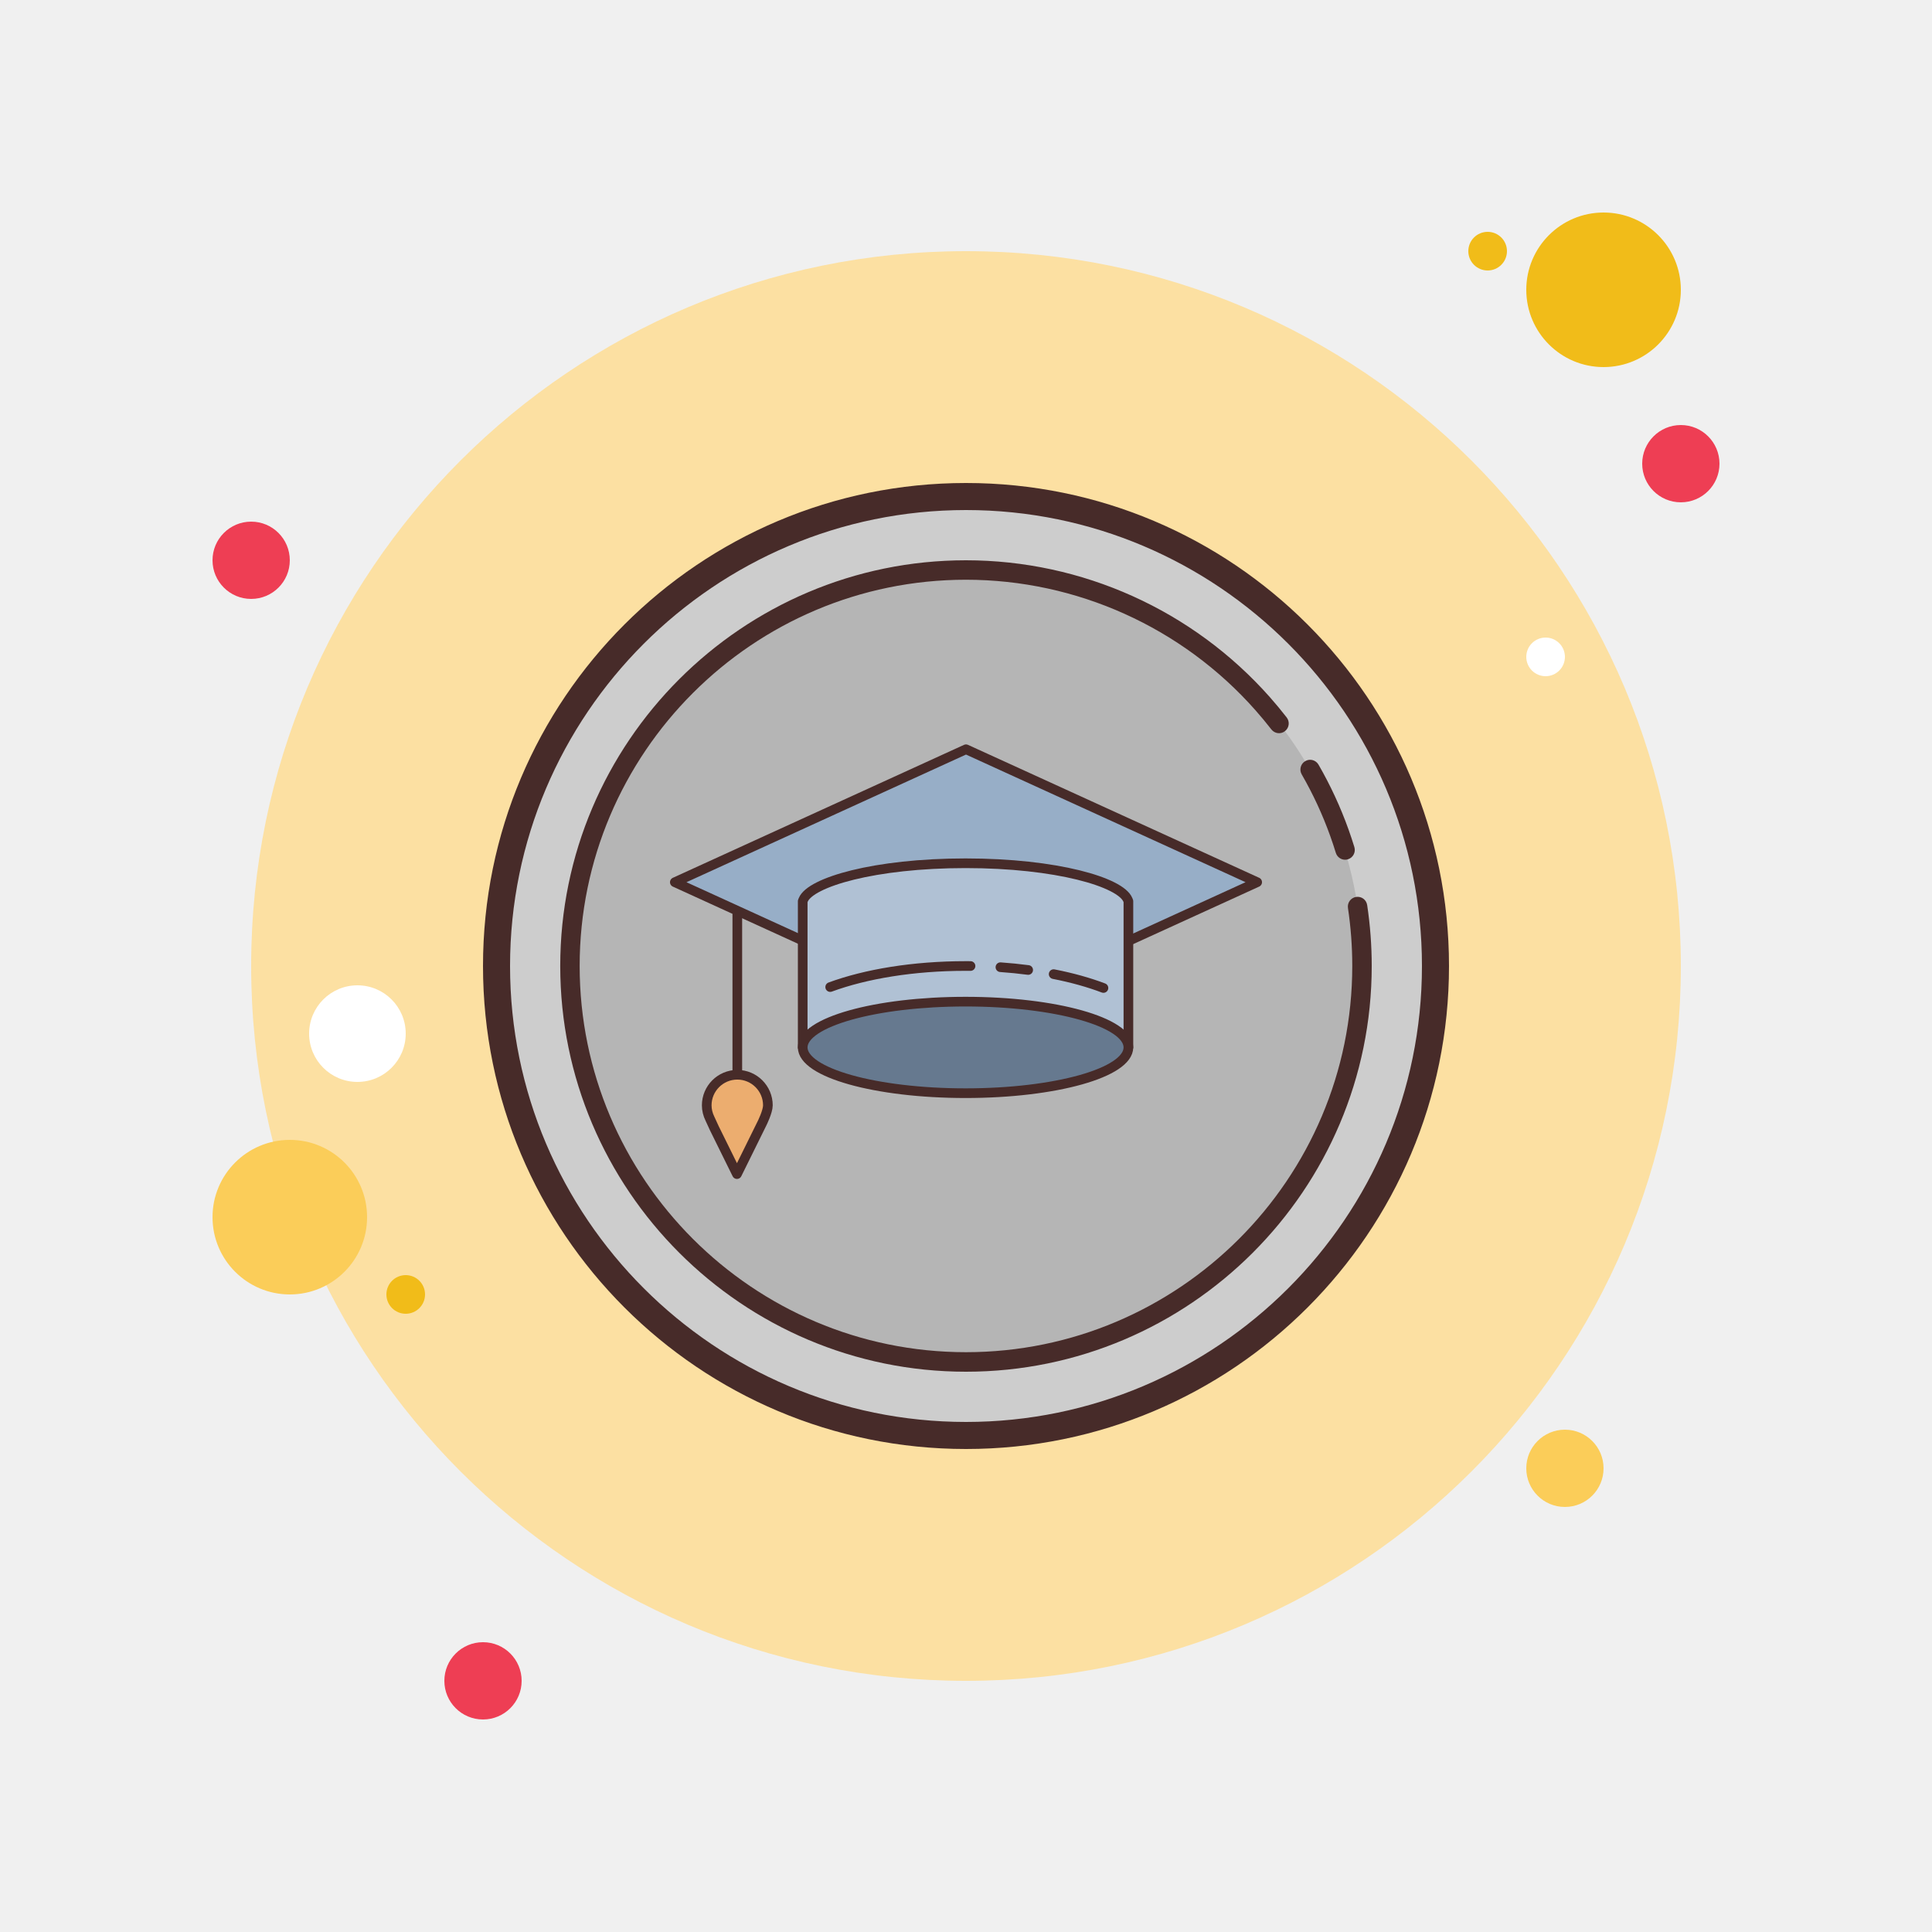
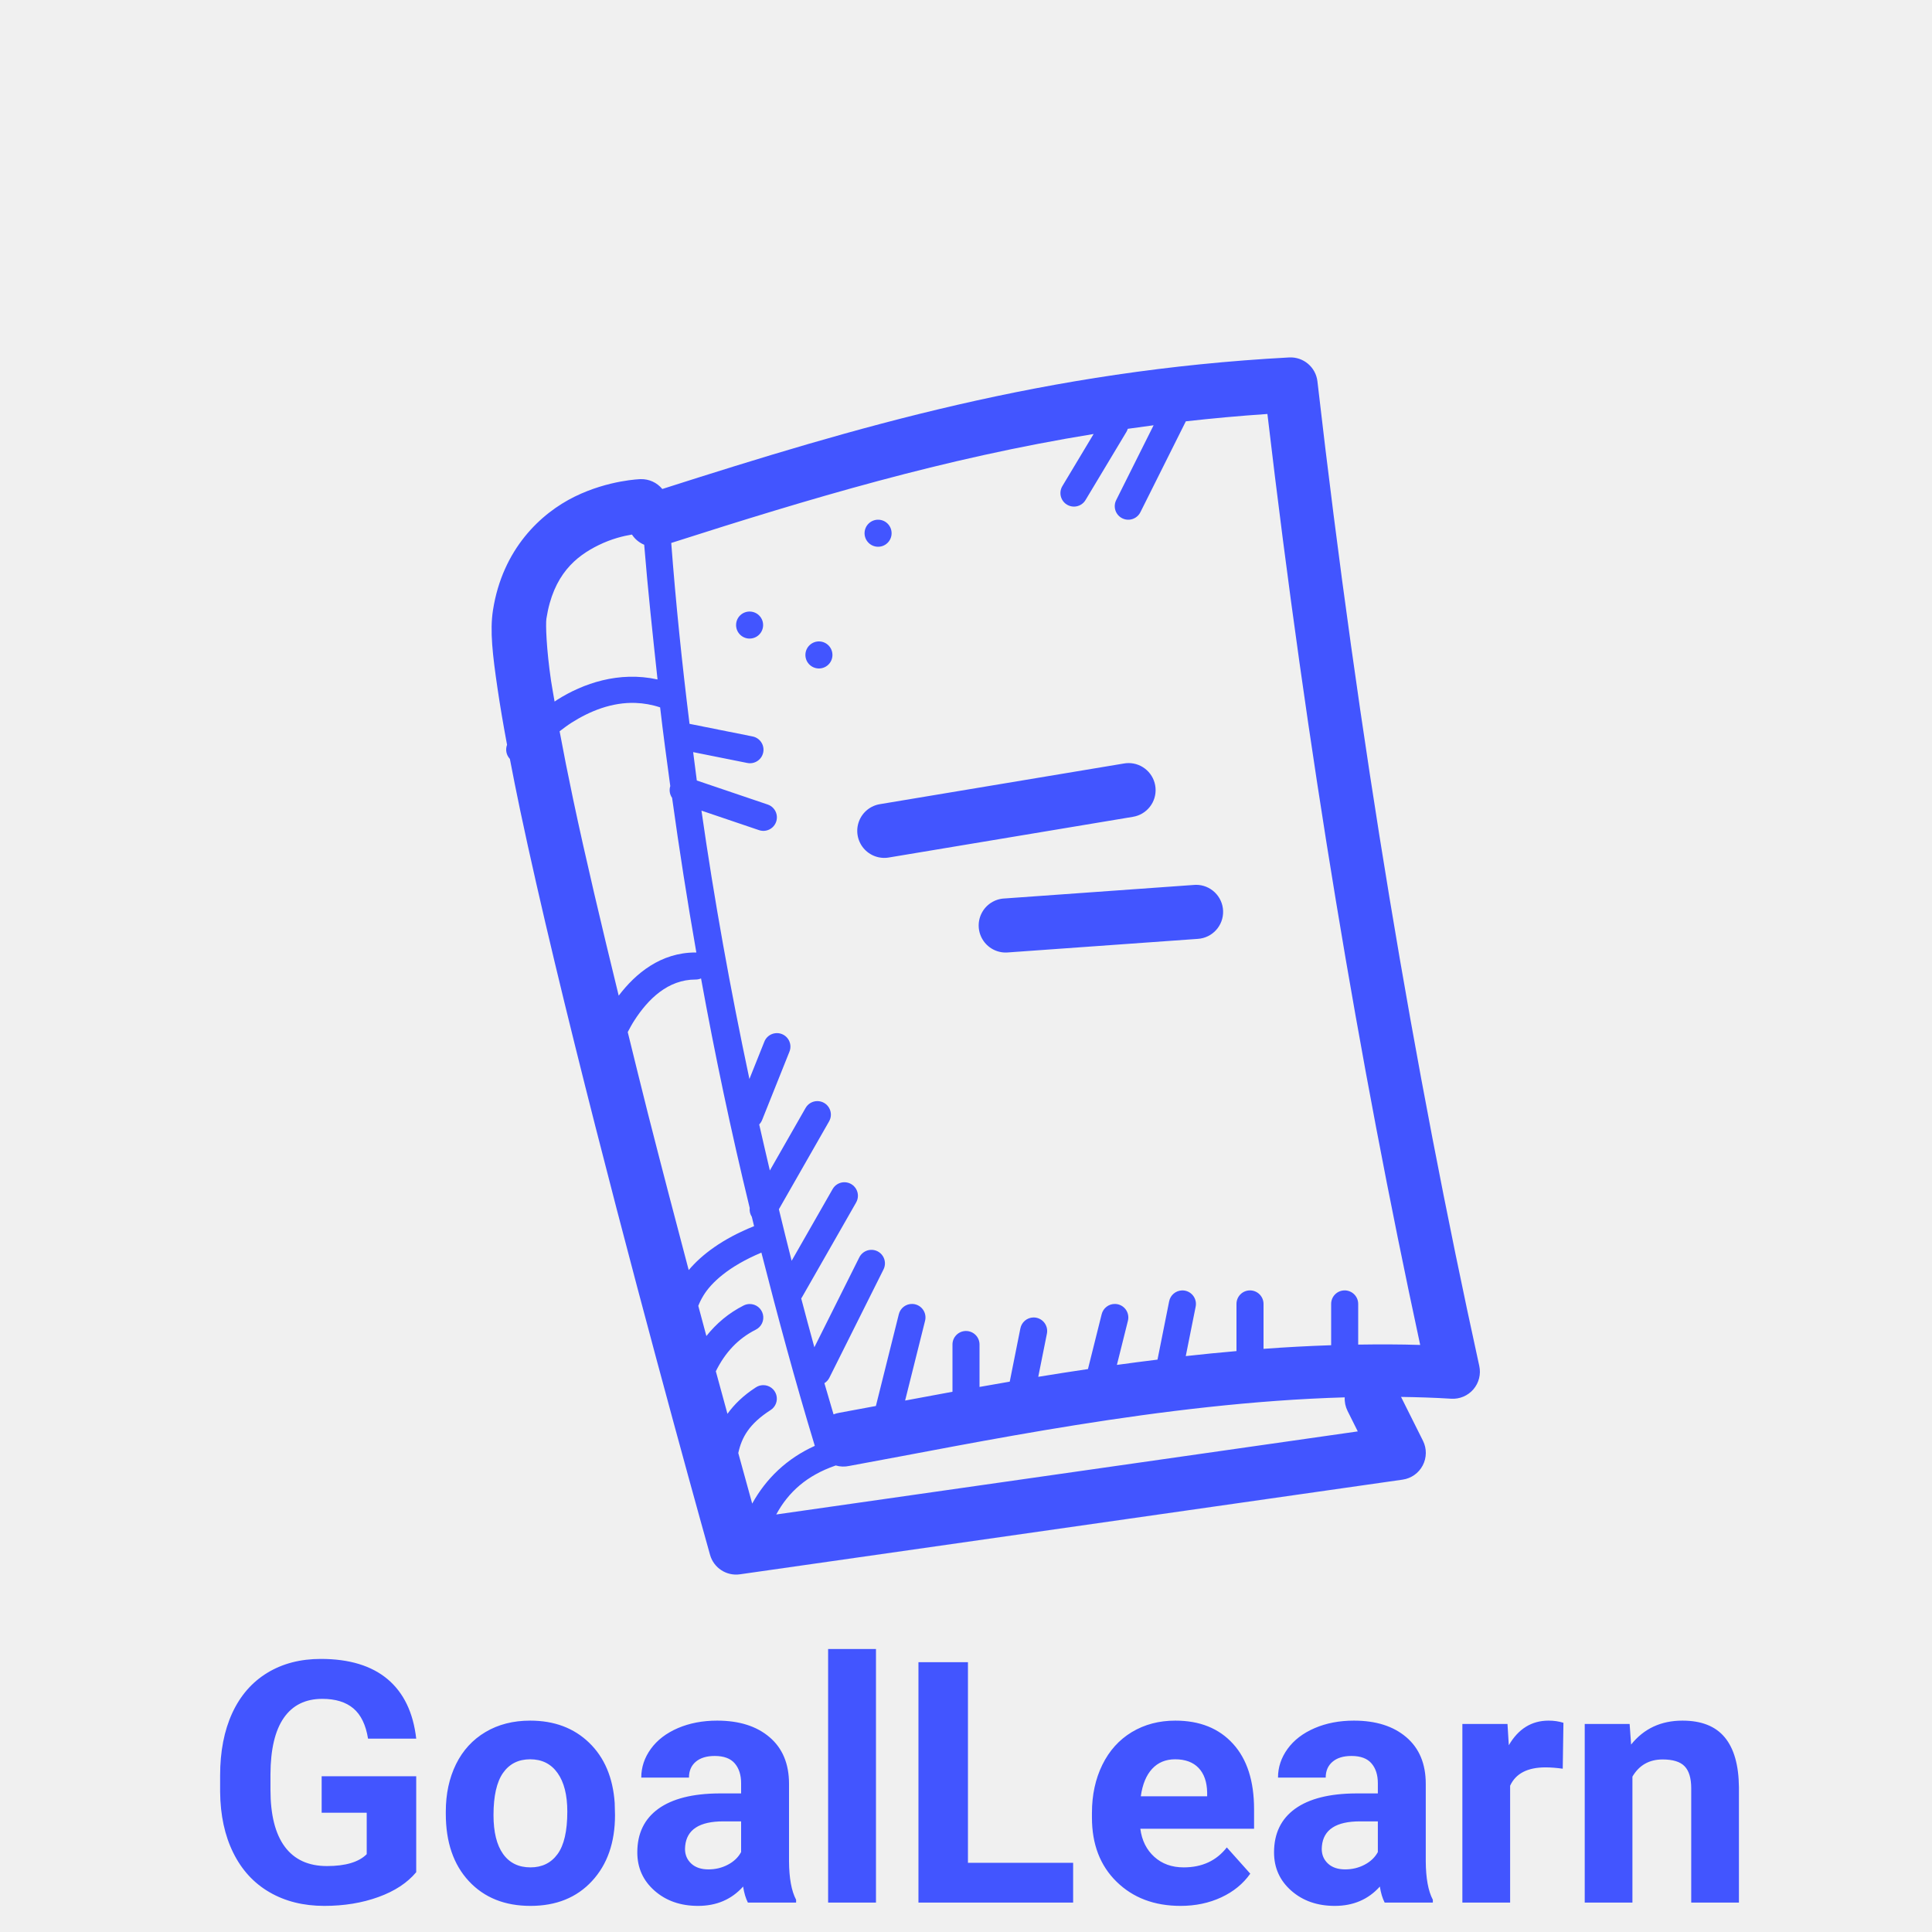
- <svg xmlns="http://www.w3.org/2000/svg" viewBox="0 0 100 100" width="100px" height="100px">
-   <path fill="#ee3e54" d="M13,27c-1.105,0-2,0.895-2,2s0.895,2,2,2s2-0.895,2-2S14.105,27,13,27z" />
-   <path fill="#f1bc19" d="M77,12c-0.552,0-1,0.448-1,1s0.448,1,1,1s1-0.448,1-1S77.552,12,77,12z" />
-   <path fill="#fce0a2" d="M50,13c-20.435,0-37,16.565-37,37s16.565,37,37,37s37-16.565,37-37S70.435,13,50,13z" />
-   <path fill="#f1bc19" d="M83,11c-2.209,0-4,1.791-4,4s1.791,4,4,4s4-1.791,4-4S85.209,11,83,11z" />
-   <path fill="#ee3e54" d="M87,22c-1.105,0-2,0.895-2,2s0.895,2,2,2s2-0.895,2-2S88.105,22,87,22z" />
-   <path fill="#fbcd59" d="M81,74c-1.105,0-2,0.895-2,2s0.895,2,2,2s2-0.895,2-2S82.105,74,81,74z M15,59c-2.209,0-4,1.791-4,4 s1.791,4,4,4s4-1.791,4-4S17.209,59,15,59z" />
-   <path fill="#ee3e54" d="M25,85c-1.105,0-2,0.895-2,2s0.895,2,2,2s2-0.895,2-2S26.105,85,25,85z" />
-   <path fill="#fff" d="M18.5,51c-1.381,0-2.5,1.119-2.5,2.5s1.119,2.5,2.5,2.5s2.5-1.119,2.5-2.5S19.881,51,18.5,51z" />
-   <path fill="#f1bc19" d="M21,66c-0.552,0-1,0.448-1,1s0.448,1,1,1s1-0.448,1-1S21.552,66,21,66z" />
-   <path fill="#fff" d="M80,33c-0.552,0-1,0.448-1,1s0.448,1,1,1s1-0.448,1-1S80.552,33,80,33z" />
-   <circle cx="50" cy="50" r="23.958" fill="#cdcdcd" />
-   <path fill="#472b29" d="M50,26.4c13.013,0,23.6,10.587,23.6,23.6S63.013,73.6,50,73.6S26.4,63.013,26.4,50 S36.987,26.4,50,26.4 M50,25c-13.807,0-25,11.193-25,25s11.193,25,25,25s25-11.193,25-25S63.807,25,50,25L50,25z" />
-   <circle cx="50" cy="50" r="20.5" fill="#b5b5b5" />
-   <path fill="#472b29" d="M69.623,44.5c-0.215,0-0.414-0.14-0.481-0.357c-0.089-0.29-0.184-0.576-0.286-0.861 c-0.394-1.104-0.891-2.178-1.479-3.198c-0.14-0.24-0.057-0.55,0.183-0.689c0.24-0.142,0.548-0.058,0.687,0.185 c0.618,1.071,1.141,2.202,1.555,3.361c0.107,0.3,0.207,0.6,0.3,0.905c0.081,0.266-0.067,0.549-0.334,0.631 C69.72,44.493,69.671,44.5,69.623,44.5z" />
-   <path fill="#472b29" d="M49.999,71c-11.58,0-21.001-9.421-21.001-21.001S38.419,29,49.999,29 c6.011,0,11.744,2.583,15.73,7.086c0.301,0.34,0.592,0.691,0.87,1.05c0.17,0.22,0.131,0.536-0.088,0.707 c-0.219,0.174-0.535,0.132-0.706-0.089c-0.266-0.342-0.543-0.675-0.829-0.999c-3.795-4.288-9.254-6.748-14.978-6.748 c-11.025,0-19.995,8.968-19.995,19.991s8.97,19.991,19.995,19.991s19.995-8.968,19.995-19.991c0-1.004-0.075-2.014-0.223-3 c-0.041-0.274,0.148-0.532,0.423-0.573c0.282-0.041,0.531,0.148,0.572,0.424C70.921,47.885,71,48.945,71,49.999 C71,61.579,61.58,71,49.999,71z" />
-   <path fill="#97aec7" stroke="#472b29" stroke-linecap="round" stroke-linejoin="round" stroke-miterlimit="10" stroke-width=".5" d="M34.929,45.663L50,38.781l15.071,6.881L50,52.545L34.929,45.663z" />
-   <path fill="#b0c1d4" stroke="#472b29" stroke-linecap="round" stroke-linejoin="round" stroke-miterlimit="10" stroke-width=".5" d="M41.548,54.214v-7.566l0.029-0.072c0.37-0.911,3.686-1.894,8.4-1.894s8.03,0.982,8.4,1.894l0.029,0.072v7.566L41.548,54.214z" />
-   <line x1="38.163" x2="38.163" y1="47.042" y2="57.459" fill="none" stroke="#472b29" stroke-miterlimit="10" stroke-width=".5" />
-   <path fill="#66798f" stroke="#472b29" stroke-linecap="round" stroke-linejoin="round" stroke-miterlimit="10" stroke-width=".5" d="M49.977,51.845c-4.655,0-8.429,1.061-8.429,2.369c0,1.308,3.774,2.369,8.429,2.369s8.429-1.061,8.429-2.369 C58.407,52.906,54.633,51.845,49.977,51.845z" />
-   <path fill="#ecad6f" stroke="#472b29" stroke-linecap="round" stroke-linejoin="round" stroke-miterlimit="10" stroke-width=".5" d="M36.973,58.396l-0.226-0.491c-0.111-0.226-0.167-0.459-0.167-0.693c0-0.873,0.71-1.583,1.583-1.583s1.583,0.71,1.583,1.583 c0,0.323-0.302,0.927-0.302,0.927l-1.299,2.632L36.973,58.396z" />
-   <path fill="none" stroke="#472b29" stroke-linecap="round" stroke-linejoin="round" stroke-miterlimit="10" stroke-width=".5" d="M53.218,50.206c-0.465-0.061-0.944-0.109-1.436-0.144" />
-   <path fill="none" stroke="#472b29" stroke-linecap="round" stroke-linejoin="round" stroke-miterlimit="10" stroke-width=".5" d="M57.114,51.138c-0.758-0.288-1.626-0.531-2.577-0.717" />
-   <path fill="none" stroke="#472b29" stroke-linecap="round" stroke-linejoin="round" stroke-miterlimit="10" stroke-width=".5" d="M50.234,50.001C50.149,50,50.063,50,49.977,50c-2.705,0-5.166,0.413-7.006,1.09" />
+ <svg xmlns="http://www.w3.org/2000/svg" viewBox="0,0,256,256" width="50px" height="50px" fill-rule="nonzero">
+   <g transform="translate(38.4,38.4) scale(0.7,0.7)">
+     <g fill="#4255ff" fill-rule="nonzero" stroke="none" stroke-width="1" stroke-linecap="butt" stroke-linejoin="miter" stroke-miterlimit="10" stroke-dasharray="" stroke-dashoffset="0" font-family="none" font-weight="none" font-size="none" text-anchor="none" style="mix-blend-mode: normal">
+       <g transform="scale(2.56,2.56)">
+         <path d="M73.893,5.002c-17.978,0.967 -32.003,5.139 -46.35,9.727c-0.393,-0.477 -0.984,-0.746 -1.602,-0.729c0,0 -2.356,0.058 -4.867,1.289c-2.511,1.231 -5.345,3.875 -6.051,8.402c-0.238,1.525 -0.027,3.308 0.338,5.795c0.183,1.249 0.42,2.644 0.703,4.158c-0.136,0.359 -0.055,0.764 0.209,1.043c0.234,1.215 0.474,2.443 0.758,3.785c1.454,6.882 3.497,15.281 5.576,23.436c4.159,16.308 8.467,31.633 8.467,31.633c0.271,0.966 1.216,1.582 2.209,1.439l49,-7c0.637,-0.091 1.191,-0.482 1.489,-1.052c0.298,-0.57 0.305,-1.248 0.017,-1.823l-1.621,-3.242c1.246,0.019 2.485,0.056 3.707,0.133c0.626,0.039 1.234,-0.218 1.643,-0.694c0.408,-0.476 0.57,-1.117 0.435,-1.729c-4.831,-22.028 -8.896,-46.092 -11.967,-72.801c-0.12,-1.051 -1.038,-1.826 -2.094,-1.77zM72.287,9.182c2.948,25.099 6.778,47.871 11.297,68.838c-1.52,-0.048 -3.051,-0.049 -4.584,-0.025v-2.994c0.004,-0.27 -0.102,-0.531 -0.294,-0.722c-0.191,-0.191 -0.452,-0.296 -0.722,-0.292c-0.552,0.009 -0.992,0.462 -0.984,1.014v3.039c-1.669,0.056 -3.338,0.145 -5,0.268v-3.307c0.004,-0.27 -0.102,-0.531 -0.294,-0.722c-0.191,-0.191 -0.452,-0.296 -0.722,-0.292c-0.552,0.009 -0.992,0.462 -0.984,1.014v3.473c-1.258,0.11 -2.51,0.233 -3.75,0.371l0.73,-3.648c0.064,-0.298 -0.012,-0.61 -0.206,-0.845c-0.194,-0.235 -0.485,-0.37 -0.79,-0.364c-0.475,0.009 -0.879,0.351 -0.965,0.818l-0.859,4.299c-1.009,0.125 -2.013,0.253 -3.002,0.391l0.812,-3.252c0.078,-0.295 0.017,-0.61 -0.165,-0.854c-0.183,-0.245 -0.467,-0.392 -0.772,-0.401c-0.476,-0.014 -0.895,0.308 -1.004,0.771l-1,4c-0.003,0.014 -0.006,0.029 -0.008,0.043c-1.246,0.186 -2.477,0.376 -3.678,0.574l0.637,-3.18c0.064,-0.298 -0.012,-0.61 -0.206,-0.845c-0.194,-0.235 -0.485,-0.37 -0.79,-0.364c-0.475,0.009 -0.879,0.351 -0.965,0.818l-0.785,3.928c-0.758,0.13 -1.501,0.26 -2.234,0.391v-3.123c0.004,-0.27 -0.102,-0.531 -0.294,-0.722c-0.191,-0.191 -0.452,-0.296 -0.722,-0.292c-0.552,0.009 -0.992,0.462 -0.984,1.014v3.48c-1.283,0.235 -2.318,0.428 -3.502,0.65l1.473,-5.889c0.078,-0.295 0.017,-0.61 -0.165,-0.854c-0.183,-0.245 -0.467,-0.392 -0.772,-0.401c-0.476,-0.014 -0.895,0.308 -1.004,0.771l-1.693,6.775c-0.858,0.161 -1.907,0.357 -2.693,0.5c-0.15,0.023 -0.297,0.063 -0.438,0.119c-0.227,-0.768 -0.457,-1.538 -0.676,-2.305c0.156,-0.097 0.283,-0.236 0.365,-0.4l4,-8c0.165,-0.318 0.147,-0.7 -0.047,-1.002c-0.194,-0.301 -0.534,-0.476 -0.892,-0.457c-0.365,0.019 -0.691,0.235 -0.85,0.564l-3.318,6.639c-0.331,-1.206 -0.659,-2.411 -0.973,-3.613c0.02,-0.026 0.038,-0.054 0.055,-0.082l4,-7c0.182,-0.309 0.185,-0.691 0.008,-1.002c-0.177,-0.311 -0.507,-0.504 -0.865,-0.506c-0.366,-0.002 -0.704,0.196 -0.881,0.516l-3.025,5.293c-0.32,-1.272 -0.639,-2.544 -0.943,-3.812l3.707,-6.488c0.182,-0.309 0.185,-0.691 0.008,-1.002c-0.177,-0.311 -0.507,-0.504 -0.865,-0.506c-0.366,-0.002 -0.704,0.196 -0.881,0.516l-2.637,4.615c-0.263,-1.135 -0.533,-2.271 -0.787,-3.404c0.096,-0.098 0.172,-0.215 0.221,-0.344l2,-5c0.151,-0.335 0.106,-0.726 -0.117,-1.018c-0.223,-0.292 -0.588,-0.438 -0.951,-0.38c-0.363,0.058 -0.665,0.309 -0.787,0.656l-1.09,2.725c-1.415,-6.666 -2.608,-13.283 -3.545,-19.844l4.242,1.438c0.34,0.122 0.72,0.05 0.992,-0.187c0.273,-0.237 0.396,-0.603 0.323,-0.957c-0.073,-0.354 -0.331,-0.641 -0.675,-0.751l-5.227,-1.771c-0.095,-0.7 -0.179,-1.398 -0.27,-2.098l3.98,0.797c0.355,0.081 0.725,-0.038 0.968,-0.309c0.242,-0.271 0.318,-0.653 0.198,-0.996c-0.12,-0.343 -0.417,-0.595 -0.775,-0.656l-4.639,-0.928c-0.556,-4.481 -1.016,-8.942 -1.352,-13.375c10.223,-3.272 20.099,-6.249 31.232,-8.057l-2.295,3.826c-0.198,0.307 -0.214,0.698 -0.04,1.019c0.174,0.321 0.509,0.522 0.875,0.524c0.365,0.002 0.703,-0.196 0.88,-0.516l3,-5c0.045,-0.074 0.081,-0.153 0.105,-0.236c0.633,-0.091 1.269,-0.179 1.91,-0.262l-2.768,5.537c-0.16,0.32 -0.137,0.7 0.06,0.998c0.197,0.298 0.538,0.469 0.895,0.447c0.357,-0.021 0.675,-0.232 0.835,-0.551l3.361,-6.723c1.964,-0.219 3.97,-0.404 6.031,-0.543zM43.537,17c-0.256,-0.009 -0.517,0.08 -0.719,0.268c-0.404,0.375 -0.427,1.008 -0.051,1.412c0.376,0.405 1.009,0.429 1.412,0.053c0.405,-0.375 0.428,-1.009 0.053,-1.414c-0.188,-0.202 -0.439,-0.309 -0.695,-0.318zM25.299,18.098c0.219,0.337 0.535,0.599 0.906,0.754c0.268,3.307 0.628,6.634 0.986,9.961c-2.863,-0.631 -5.517,0.297 -7.424,1.506c-0.066,0.042 -0.123,0.087 -0.188,0.129c-0.083,-0.502 -0.195,-1.086 -0.262,-1.541c-0.345,-2.349 -0.407,-4.18 -0.342,-4.598c0.506,-3.244 2.172,-4.601 3.857,-5.428c0.973,-0.477 1.857,-0.683 2.465,-0.783zM34.037,23.791c-0.256,-0.009 -0.517,0.078 -0.719,0.266c-0.404,0.375 -0.427,1.01 -0.051,1.414c0.376,0.404 1.009,0.427 1.412,0.051c0.405,-0.375 0.428,-1.008 0.053,-1.412c-0.188,-0.202 -0.439,-0.309 -0.695,-0.318zM39.162,26c-0.256,-0.009 -0.515,0.08 -0.717,0.268c-0.405,0.375 -0.428,1.008 -0.053,1.412c0.376,0.405 1.009,0.429 1.414,0.053c0.404,-0.375 0.427,-1.009 0.051,-1.414c-0.188,-0.202 -0.439,-0.309 -0.695,-0.318zM25.58,30.549c0.587,0.022 1.191,0.124 1.803,0.328c0.222,1.933 0.487,3.875 0.75,5.816c-0.094,0.297 -0.044,0.62 0.135,0.875c0.526,3.796 1.122,7.607 1.793,11.434c-0.02,-0.001 -0.04,-0.002 -0.061,-0.002c-2.568,0 -4.435,1.55 -5.68,3.193c-1.263,-5.164 -2.457,-10.201 -3.375,-14.547c-0.38,-1.798 -0.709,-3.463 -0.994,-5.002c0.283,-0.214 0.56,-0.429 0.887,-0.637c1.353,-0.858 2.98,-1.524 4.742,-1.459zM62.01,34.996c-0.113,0.001 -0.226,0.011 -0.338,0.031l-18,3c-0.717,0.104 -1.322,0.587 -1.581,1.264c-0.259,0.677 -0.132,1.441 0.332,1.997c0.464,0.556 1.193,0.818 1.905,0.684l18,-3c1.034,-0.161 1.77,-1.092 1.686,-2.136c-0.084,-1.044 -0.958,-1.846 -2.004,-1.841zM66.996,43.998c-0.046,0.001 -0.093,0.004 -0.139,0.008l-14,1c-0.729,0.029 -1.384,0.453 -1.709,1.106c-0.326,0.653 -0.27,1.431 0.145,2.031c0.415,0.6 1.124,0.926 1.849,0.851l14,-1c1.08,-0.07 1.908,-0.987 1.869,-2.069c-0.04,-1.082 -0.933,-1.936 -2.015,-1.927zM30.408,50.918c1.022,5.619 2.211,11.273 3.598,16.971c-0.026,0.232 0.03,0.465 0.158,0.66c0.056,0.229 0.109,0.458 0.166,0.688c-2.347,0.939 -3.884,2.119 -4.834,3.248c-0.951,-3.589 -1.965,-7.458 -3.012,-11.564c-0.515,-2.02 -0.994,-4.014 -1.496,-6.035c0.149,-0.278 0.294,-0.557 0.479,-0.844c1.034,-1.608 2.5,-3.041 4.533,-3.041c0.14,0.002 0.279,-0.026 0.408,-0.082zM34.871,71.193c1.21,4.74 2.492,9.495 3.949,14.289c-2.076,0.94 -3.604,2.419 -4.629,4.268c-0.145,-0.516 -0.679,-2.474 -1.029,-3.736c0.25,-1.16 0.805,-2.158 2.379,-3.172c0.382,-0.237 0.559,-0.701 0.432,-1.132c-0.127,-0.432 -0.527,-0.725 -0.977,-0.717c-0.191,0.003 -0.378,0.06 -0.537,0.166c-0.916,0.59 -1.592,1.254 -2.098,1.953c-0.339,-1.238 -0.452,-1.639 -0.859,-3.145c0.696,-1.406 1.652,-2.417 2.949,-3.074c0.42,-0.205 0.642,-0.675 0.534,-1.13c-0.108,-0.455 -0.517,-0.774 -0.985,-0.769c-0.157,0.002 -0.312,0.041 -0.451,0.113c-1.09,0.552 -2.002,1.318 -2.746,2.254c-0.196,-0.729 -0.391,-1.461 -0.598,-2.232c0.087,-0.221 0.201,-0.469 0.381,-0.764c0.576,-0.944 1.854,-2.152 4.285,-3.172zM78.004,81.895c-0.019,0.346 0.053,0.69 0.207,1l0.758,1.518l-43,6.143c0.906,-1.676 2.28,-2.886 4.359,-3.609c0.012,-0.005 0.025,-0.01 0.037,-0.016c0.322,0.096 0.664,0.108 0.992,0.037c9.252,-1.682 23.222,-4.688 36.646,-5.072z" />
+       </g>
+     </g>
+     <g fill="#4255ff" fill-rule="nonzero" stroke="none" stroke-width="1" stroke-linecap="butt" stroke-linejoin="miter" stroke-miterlimit="10" stroke-dasharray="" stroke-dashoffset="0" font-family="none" font-weight="none" font-size="none" text-anchor="none" style="mix-blend-mode: normal">
+       <g>
+         <path d="M23.93,281.375v18.16c-1.687,2.02 -4.07,3.587 -7.15,4.7c-3.087,1.12 -6.503,1.68 -10.25,1.68v0c-3.94,0 -7.393,-0.86 -10.36,-2.58c-2.973,-1.72 -5.267,-4.217 -6.88,-7.49c-1.613,-3.267 -2.44,-7.11 -2.48,-11.53v0v-3.09c0,-4.54 0.763,-8.473 2.29,-11.8c1.533,-3.32 3.743,-5.86 6.63,-7.62c2.887,-1.76 6.267,-2.64 10.14,-2.64v0c5.393,0 9.613,1.283 12.66,3.85c3.04,2.573 4.84,6.32 5.4,11.24v0h-9.12c-0.42,-2.607 -1.343,-4.513 -2.77,-5.72c-1.427,-1.207 -3.39,-1.81 -5.89,-1.81v0c-3.187,0 -5.613,1.197 -7.28,3.59c-1.667,2.4 -2.51,5.963 -2.53,10.69v0v2.91c0,4.767 0.907,8.37 2.72,10.81c1.813,2.433 4.47,3.65 7.97,3.65v0c3.52,0 6.03,-0.75 7.53,-2.25v0v-7.84h-8.53v-6.91zM29.53,288.475v-0.41c0,-3.353 0.643,-6.343 1.93,-8.97c1.293,-2.62 3.153,-4.65 5.58,-6.09c2.427,-1.44 5.247,-2.16 8.46,-2.16v0c4.56,0 8.283,1.397 11.17,4.19c2.887,2.793 4.497,6.587 4.83,11.38v0l0.06,2.31c0,5.187 -1.45,9.347 -4.35,12.48c-2.893,3.14 -6.777,4.71 -11.65,4.71c-4.873,0 -8.763,-1.563 -11.67,-4.69c-2.907,-3.127 -4.36,-7.377 -4.36,-12.75zM38.56,288.725v0c0,3.207 0.603,5.66 1.81,7.36c1.207,1.693 2.937,2.54 5.19,2.54v0c2.187,0 3.893,-0.837 5.12,-2.51c1.233,-1.68 1.85,-4.363 1.85,-8.05v0c0,-3.147 -0.617,-5.583 -1.85,-7.31c-1.227,-1.727 -2.953,-2.59 -5.18,-2.59v0c-2.213,0 -3.923,0.857 -5.13,2.57c-1.207,1.72 -1.81,4.383 -1.81,7.99zM95.84,305.285h-9.13c-0.413,-0.813 -0.713,-1.823 -0.9,-3.03v0c-2.187,2.44 -5.03,3.66 -8.53,3.66v0c-3.313,0 -6.06,-0.96 -8.24,-2.88c-2.173,-1.913 -3.26,-4.33 -3.26,-7.25v0c0,-3.58 1.327,-6.33 3.98,-8.25c2.66,-1.913 6.5,-2.883 11.52,-2.91v0h4.15v-1.93c0,-1.567 -0.4,-2.817 -1.2,-3.75c-0.8,-0.94 -2.067,-1.41 -3.8,-1.41v0c-1.52,0 -2.713,0.363 -3.58,1.09c-0.86,0.733 -1.29,1.733 -1.29,3v0h-9.03c0,-1.953 0.603,-3.763 1.81,-5.43c1.207,-1.667 2.913,-2.977 5.12,-3.93c2.213,-0.947 4.693,-1.42 7.44,-1.42v0c4.167,0 7.473,1.047 9.92,3.14c2.453,2.093 3.68,5.037 3.68,8.83v0v14.66c0.02,3.207 0.467,5.633 1.34,7.28v0zM79.25,299.005v0c1.333,0 2.56,-0.297 3.68,-0.89c1.127,-0.593 1.96,-1.39 2.5,-2.39v0v-5.81h-3.37c-4.52,0 -6.927,1.56 -7.22,4.68v0l-0.03,0.53c0,1.127 0.397,2.057 1.19,2.79c0.787,0.727 1.87,1.09 3.25,1.09zM110.96,257.285v48h-9.06v-48zM128.37,259.785v37.97h19.91v7.53h-29.28v-45.5zM168.62,305.915v0c-4.96,0 -8.997,-1.523 -12.11,-4.57c-3.113,-3.04 -4.67,-7.09 -4.67,-12.15v0v-0.88c0,-3.393 0.657,-6.43 1.97,-9.11c1.313,-2.673 3.173,-4.737 5.58,-6.19c2.407,-1.447 5.15,-2.17 8.23,-2.17v0c4.627,0 8.267,1.46 10.92,4.38c2.66,2.913 3.99,7.047 3.99,12.4v0v3.69h-21.53c0.287,2.207 1.167,3.977 2.64,5.31c1.467,1.333 3.323,2 5.57,2v0c3.48,0 6.2,-1.26 8.16,-3.78v0l4.44,4.97c-1.353,1.92 -3.187,3.417 -5.5,4.49c-2.313,1.073 -4.877,1.61 -7.69,1.61zM167.59,278.165v0c-1.793,0 -3.247,0.603 -4.36,1.81c-1.113,1.207 -1.827,2.937 -2.14,5.19v0h12.56v-0.72c-0.04,-2 -0.58,-3.547 -1.62,-4.64c-1.047,-1.093 -2.527,-1.64 -4.44,-1.64zM216.37,305.285h-9.12c-0.42,-0.813 -0.723,-1.823 -0.91,-3.03v0c-2.187,2.44 -5.03,3.66 -8.53,3.66v0c-3.313,0 -6.06,-0.96 -8.24,-2.88c-2.173,-1.913 -3.26,-4.33 -3.26,-7.25v0c0,-3.58 1.327,-6.33 3.98,-8.25c2.66,-1.913 6.5,-2.883 11.52,-2.91v0h4.15v-1.93c0,-1.567 -0.4,-2.817 -1.2,-3.75c-0.8,-0.94 -2.067,-1.41 -3.8,-1.41v0c-1.52,0 -2.71,0.363 -3.57,1.09c-0.867,0.733 -1.3,1.733 -1.3,3v0h-9.03c0,-1.953 0.603,-3.763 1.81,-5.43c1.207,-1.667 2.917,-2.977 5.13,-3.93c2.207,-0.947 4.683,-1.42 7.43,-1.42v0c4.167,0 7.473,1.047 9.92,3.14c2.453,2.093 3.68,5.037 3.68,8.83v0v14.66c0.02,3.207 0.467,5.633 1.34,7.28v0zM199.78,299.005v0c1.333,0 2.56,-0.297 3.68,-0.89c1.127,-0.593 1.96,-1.39 2.5,-2.39v0v-5.81h-3.37c-4.52,0 -6.927,1.56 -7.22,4.68v0l-0.03,0.53c0,1.127 0.397,2.057 1.19,2.79c0.787,0.727 1.87,1.09 3.25,1.09zM241.09,271.255l-0.13,8.69c-1.227,-0.167 -2.31,-0.25 -3.25,-0.25v0c-3.413,0 -5.65,1.157 -6.71,3.47v0v22.12h-9.04v-33.81h8.54l0.25,4.03c1.807,-3.107 4.317,-4.66 7.53,-4.66v0c1,0 1.937,0.137 2.81,0.41zM245.12,271.475h8.5l0.28,3.9c2.42,-3.02 5.66,-4.53 9.72,-4.53v0c3.587,0 6.253,1.053 8,3.16c1.753,2.107 2.65,5.253 2.69,9.44v0v21.84h-9.03v-21.62c0,-1.92 -0.417,-3.313 -1.25,-4.18c-0.833,-0.86 -2.22,-1.29 -4.16,-1.29v0c-2.54,0 -4.447,1.083 -5.72,3.25v0v23.84h-9.03z" />
+       </g>
+     </g>
+   </g>
</svg>
